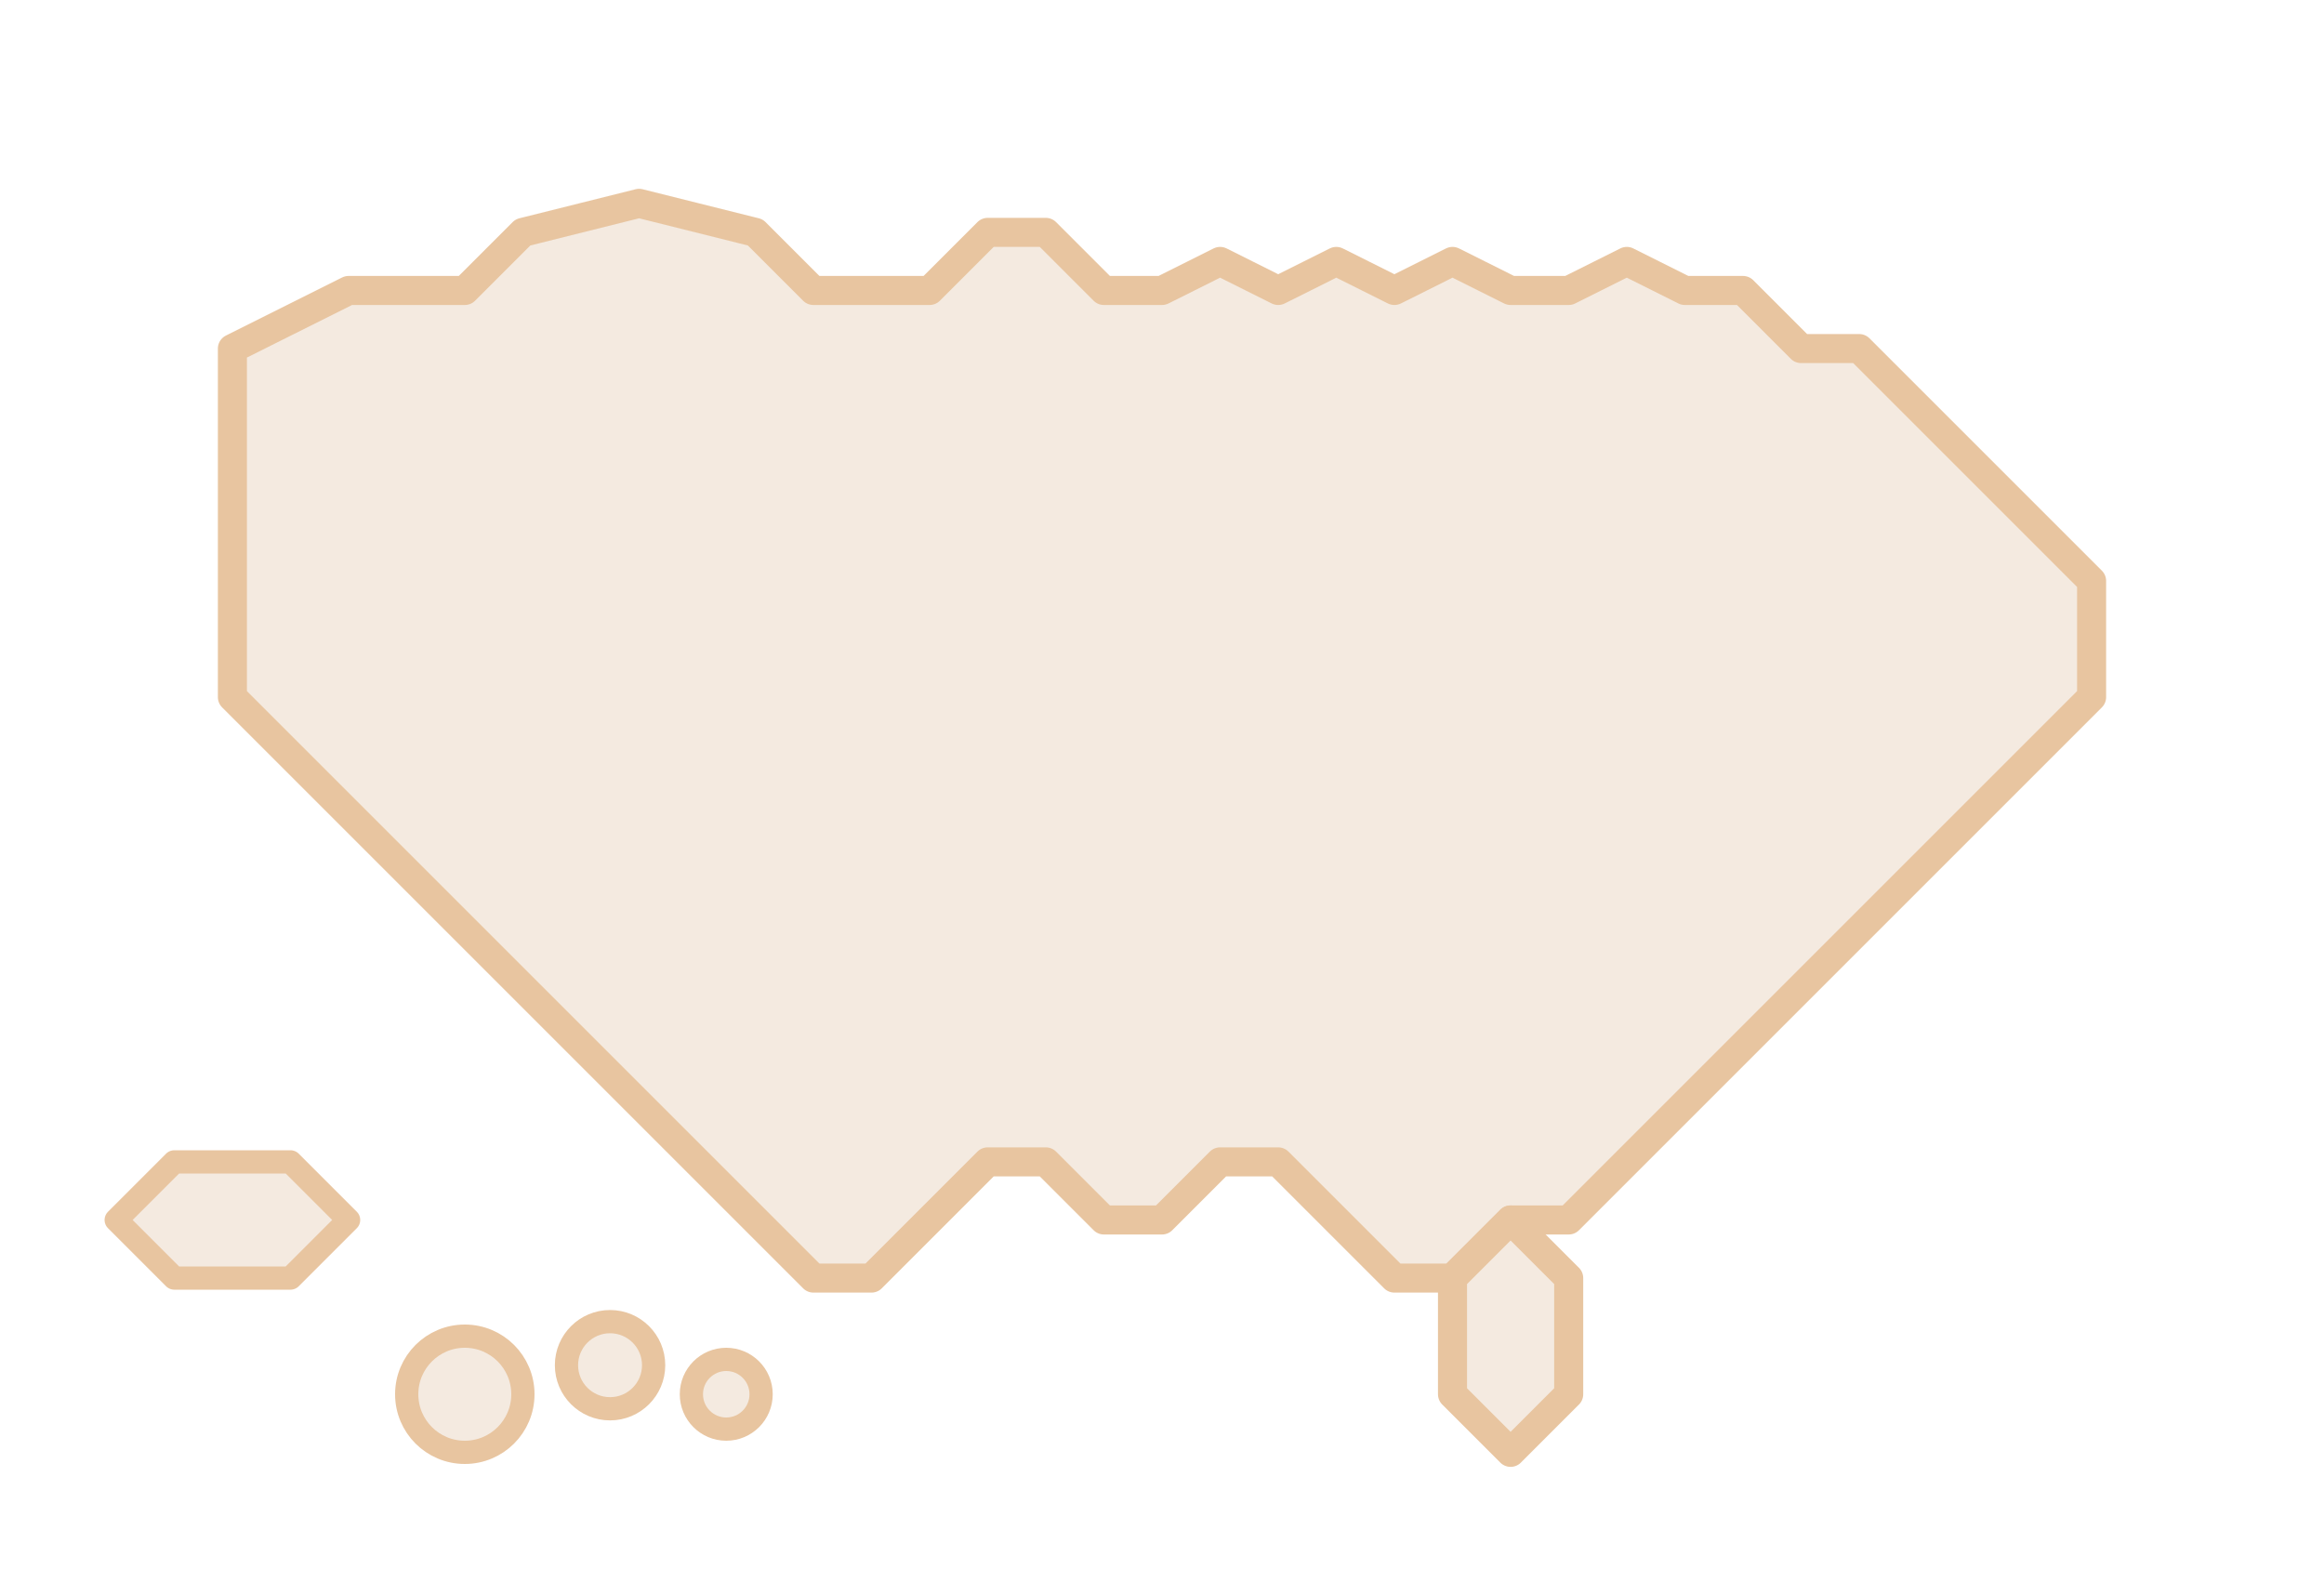
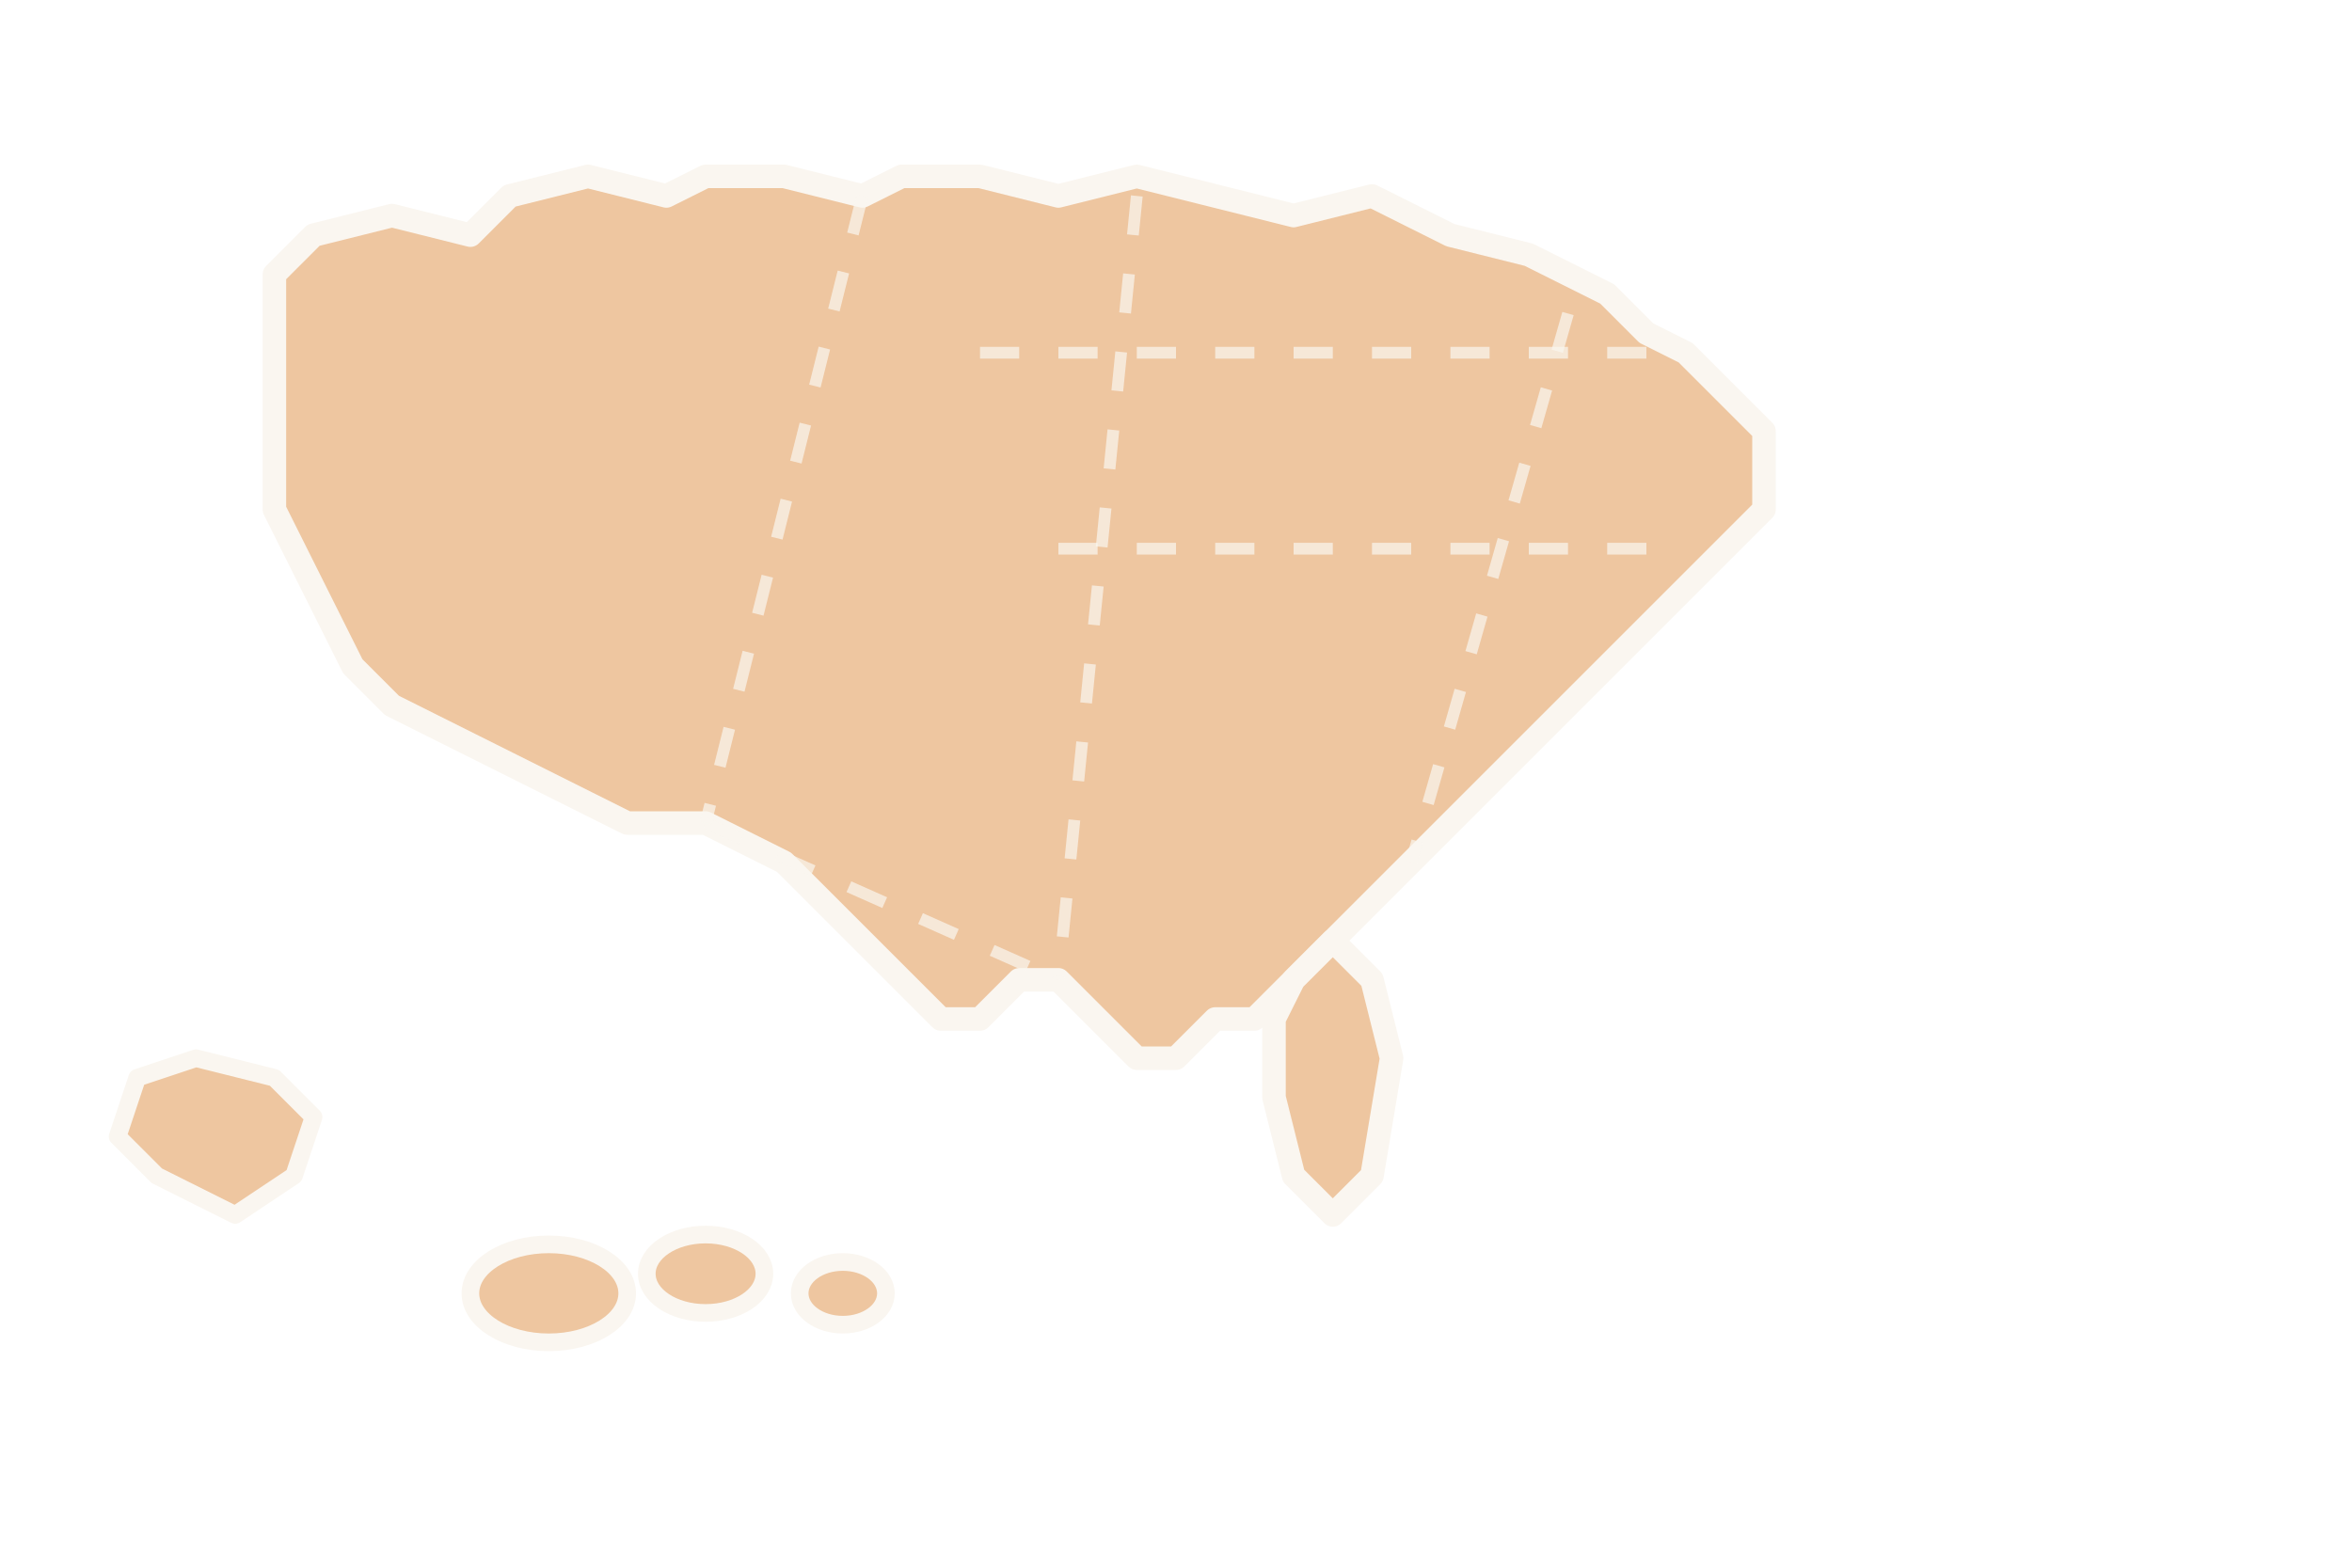
- <svg xmlns="http://www.w3.org/2000/svg" viewBox="0 0 80 54" role="img" aria-labelledby="pax-usa-map-title">
-   <path fill="#F4EAE0" stroke="#E8C5A0" stroke-width="1" stroke-linejoin="round" d="       M 8,16       L 8,12       L 12,10       L 16,10       L 18,8       L 22,7       L 26,8       L 28,10       L 32,10       L 34,8       L 36,8       L 38,10       L 40,10       L 42,9       L 44,10       L 46,9       L 48,10       L 50,9       L 52,10       L 54,10       L 56,9       L 58,10       L 60,10       L 62,12       L 64,12       L 66,14       L 68,16       L 70,18       L 72,20       L 72,24       L 70,26       L 68,28       L 66,30       L 64,32       L 62,34       L 60,36       L 58,38       L 56,40       L 54,42       L 52,42       L 50,44       L 48,44       L 46,42       L 44,40       L 42,40       L 40,42       L 38,42       L 36,40       L 34,40       L 32,42       L 30,44       L 28,44       L 26,42       L 24,40       L 22,38       L 20,36       L 18,34       L 16,32       L 14,30       L 12,28       L 10,26       L 8,24       L 8,20       Z     " />
-   <path fill="#F4EAE0" stroke="#E8C5A0" stroke-width="1" stroke-linejoin="round" d="M 52,42 L 54,44 L 54,48 L 52,50 L 50,48 L 50,44 Z" />
-   <path fill="#F4EAE0" stroke="#E8C5A0" stroke-width="0.8" stroke-linejoin="round" d="M 6,44 L 4,42 L 6,40 L 10,40 L 12,42 L 10,44 Z" />
-   <circle cx="16" cy="48" r="2" fill="#F4EAE0" stroke="#E8C5A0" stroke-width="0.8" />
-   <circle cx="21" cy="47" r="1.5" fill="#F4EAE0" stroke="#E8C5A0" stroke-width="0.8" />
-   <circle cx="25" cy="48" r="1.2" fill="#F4EAE0" stroke="#E8C5A0" stroke-width="0.8" />
+ <svg xmlns="http://www.w3.org/2000/svg" viewBox="0 0 120 80" role="img" aria-labelledby="pax-usa-map-title">
+   <path fill="#EEC6A0" stroke="#FAF6F0" stroke-width="1.2" stroke-linejoin="round" d="       M 14,18       L 14,14 L 16,12 L 20,11 L 24,12 L 26,10 L 30,9       L 34,10 L 36,9 L 40,9 L 44,10 L 46,9 L 50,9       L 54,10 L 58,9 L 62,10 L 66,11 L 70,10 L 74,12       L 78,13 L 82,15 L 84,17 L 86,18       L 88,20 L 90,22 L 90,26 L 88,28       L 86,30 L 84,32 L 82,34 L 80,36       L 78,38 L 76,40 L 74,42 L 72,44       L 70,46 L 68,48 L 66,50       L 64,52 L 62,52 L 60,54       L 58,54 L 56,52 L 54,50       L 52,50 L 50,52 L 48,52       L 46,50 L 44,48 L 42,46       L 40,44 L 36,42 L 32,42       L 28,40 L 24,38 L 20,36       L 18,34 L 16,30 L 14,26       Z     " />
+   <path fill="#EEC6A0" stroke="#FAF6F0" stroke-width="1.2" stroke-linejoin="round" d="M 68,48 L 70,50 L 71,54 L 70,60 L 68,62 L 66,60 L 65,56 L 65,52 L 66,50 Z" />
+   <line x1="80" y1="16" x2="72" y2="44" stroke="#FAF6F0" stroke-width="0.6" stroke-dasharray="2,2" opacity="0.7" />
+   <line x1="58" y1="10" x2="54" y2="50" stroke="#FAF6F0" stroke-width="0.6" stroke-dasharray="2,2" opacity="0.7" />
+   <line x1="44" y1="10" x2="36" y2="42" stroke="#FAF6F0" stroke-width="0.6" stroke-dasharray="2,2" opacity="0.7" />
+   <line x1="36" y1="42" x2="54" y2="50" stroke="#FAF6F0" stroke-width="0.6" stroke-dasharray="2,2" opacity="0.7" />
+   <line x1="50" y1="18" x2="86" y2="18" stroke="#FAF6F0" stroke-width="0.6" stroke-dasharray="2,2" opacity="0.7" />
+   <line x1="54" y1="28" x2="84" y2="28" stroke="#FAF6F0" stroke-width="0.6" stroke-dasharray="2,2" opacity="0.7" />
+   <path fill="#EEC6A0" stroke="#FAF6F0" stroke-width="0.9" stroke-linejoin="round" d="M 8,60 L 6,58 L 7,55 L 10,54 L 14,55 L 16,57 L 15,60 L 12,62 Z" />
+   <ellipse cx="28" cy="66" rx="4" ry="2.5" fill="#EEC6A0" stroke="#FAF6F0" stroke-width="0.9" />
+   <ellipse cx="36" cy="65" rx="3" ry="2" fill="#EEC6A0" stroke="#FAF6F0" stroke-width="0.9" />
+   <ellipse cx="43" cy="66" rx="2.2" ry="1.6" fill="#EEC6A0" stroke="#FAF6F0" stroke-width="0.9" />
</svg>
